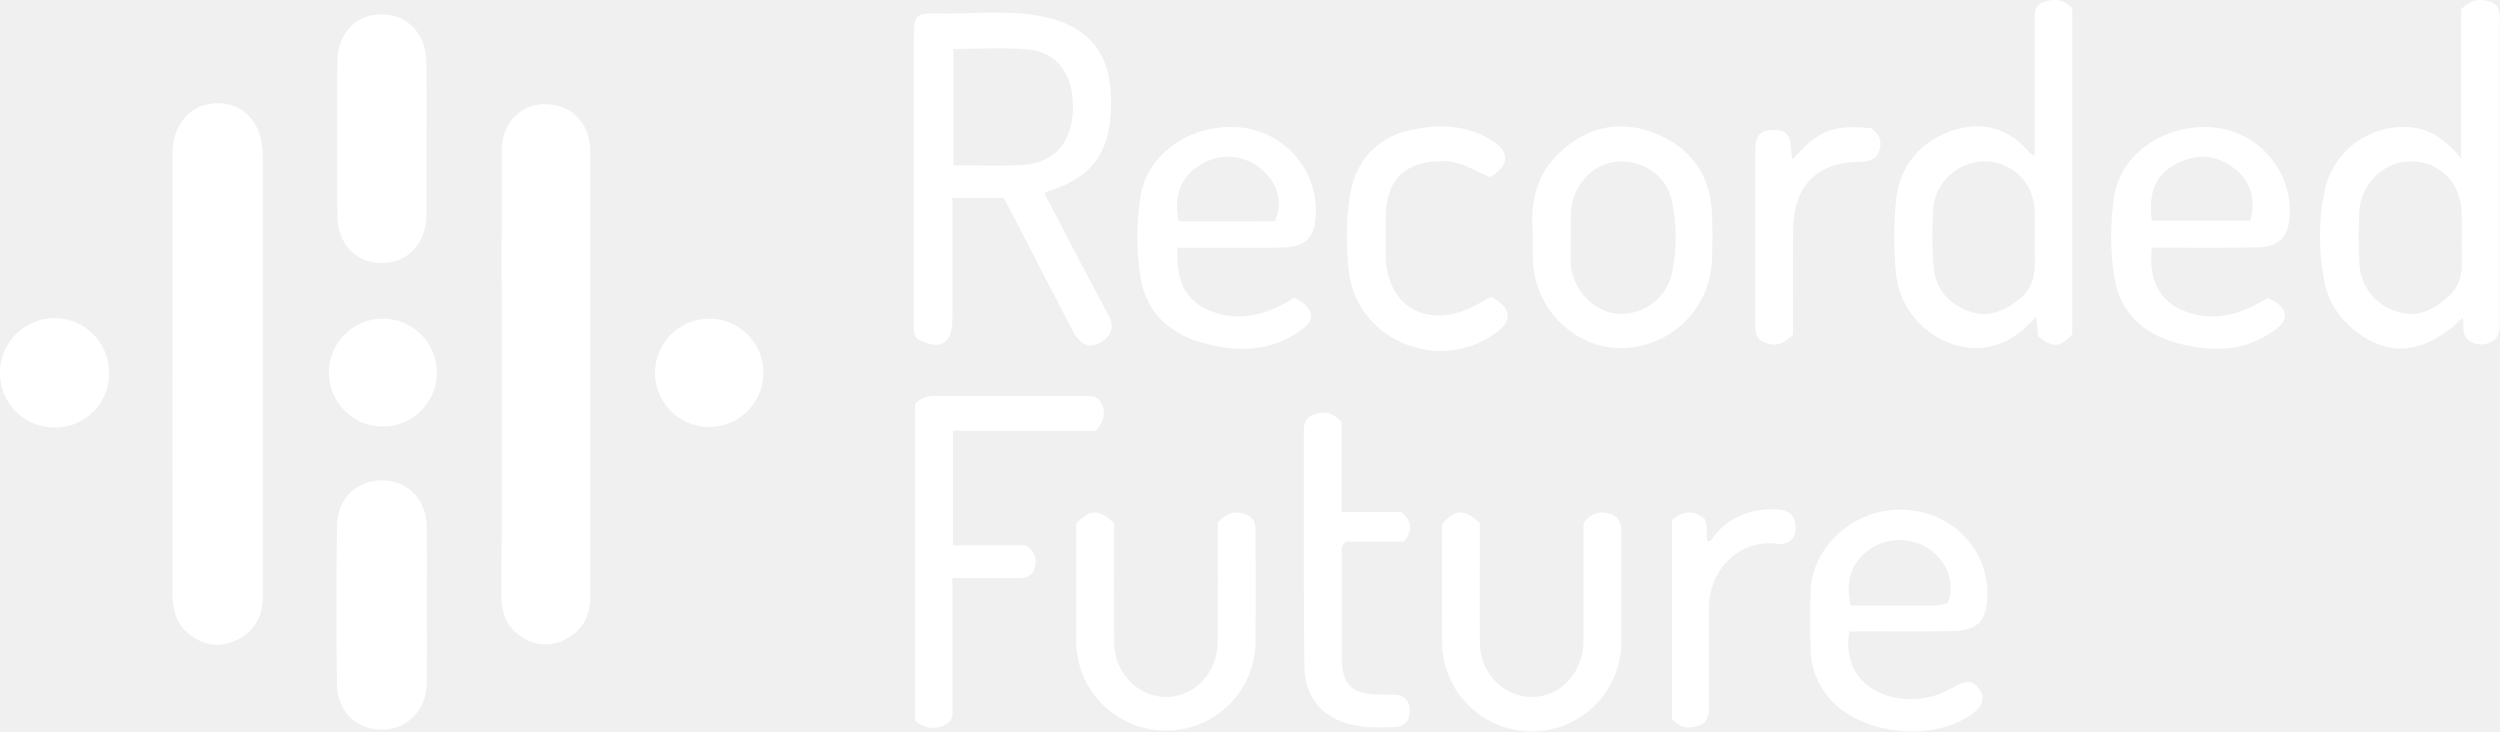
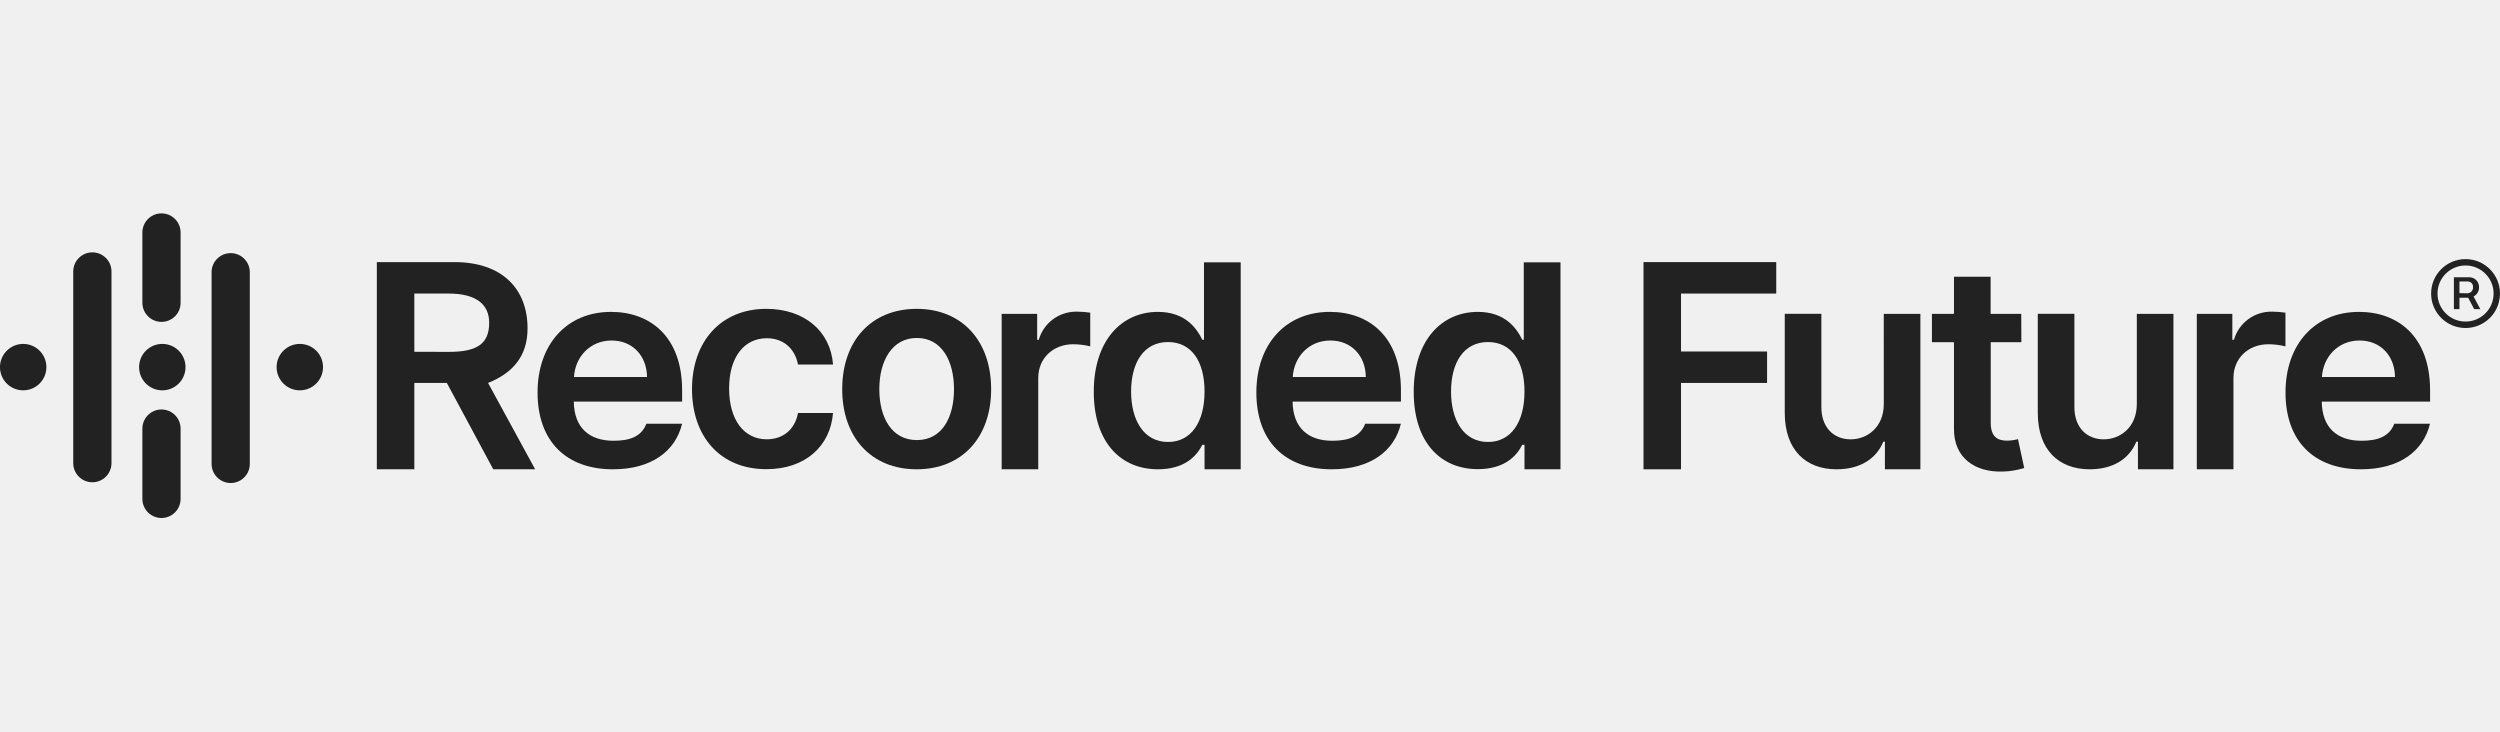
- <svg xmlns="http://www.w3.org/2000/svg" viewBox="0 0 793.1 232.02" width="793.1" height="232.02">
+ <svg xmlns="http://www.w3.org/2000/svg" viewBox="0 0 807.73 97.93" width="793.1" height="232.02">
  <defs>
-     <style>.cls-1{fill:#fff;}</style>
+     <style>.cls-1,.cls-2{fill:#222;}.cls-2{fill-rule:evenodd;}</style>
  </defs>
  <g id="Layer_2" data-name="Layer 2">
    <g id="Layer_1-2" data-name="Layer 1">
-       <path class="cls-1" d="M83.35,118.92q0,35.24,0,70.47c0,6.46-2.81,11.29-8.75,13.88-5.57,2.42-10.8,1.32-15.29-2.72-3.76-3.37-4.62-7.85-4.61-12.71q.07-54,0-108c0-10.33,0-20.66,0-31,.05-9.46,5.78-15.94,14.1-16.09,8.53-.15,14.51,6.45,14.52,16.14Q83.38,83.93,83.35,118.92Z" />
-       <path class="cls-1" d="M159.16,118.33c0-23.49-.07-47,0-70.48,0-10.23,8-16.64,17.52-14.36,6.41,1.54,10.55,7.1,10.57,14.5.05,16.83,0,33.66,0,50.49q0,45.49,0,91c0,5.82-2.34,10.31-7.51,13.13a13.26,13.26,0,0,1-14.22-.54c-4.79-3-6.48-7.64-6.46-13.23C159.21,165.32,159.16,141.83,159.16,118.33Z" />
-       <path class="cls-1" d="M290.82,107.39c-1.21-2-.91-3.91-.91-5.72q0-45,0-90c0-6.8.63-7.55,7.42-7.4,11,.24,22-1.2,32.91.88,14.48,2.77,21.57,11,22.16,24.78.74,17.35-5,26.14-19.91,30.71a5.88,5.88,0,0,0-1.12.8C338,74.17,344.68,87,351.49,99.68c1.91,3.55,1.66,6.32-1.75,8.59-3.84,2.55-6.89,1.52-9.53-3.5C334.34,93.58,328.6,82.32,322.8,71.1c-1.44-2.79-2.91-5.56-4.34-8.28H302.13c0,7.09,0,14,0,20.95,0,5.83,0,11.67,0,17.5C302.11,109.28,298.13,111.46,290.82,107.39Zm11.64-91.86v36.9c7.46,0,14.62.32,21.74-.08,10.12-.57,15.8-6.93,16.15-17.35.38-11.17-4.65-18.46-14.4-19.33C318.22,15,310.39,15.53,302.45,15.53Z" />
-       <path class="cls-1" d="M781.29,100.81c-10.6,10.24-20.88,12.49-30.63,6.57-6.81-4.13-11.72-10.07-13.24-18a73.24,73.24,0,0,1,0-28.76,25.54,25.54,0,0,1,27-20.26c6.57.45,11.45,3.94,16.36,10V3c3.25-3.46,6.38-3.48,9.48-2.37s2.74,4.17,2.74,6.81q0,47.46,0,94.92c0,2.85-.33,5.28-3.47,6.44a6.33,6.33,0,0,1-6.54-1C780.88,106.08,781.75,103.52,781.29,100.81Zm-.38-24.29a104.47,104.47,0,0,0-.06-10.47C779.93,56.86,773,50.84,764,51.2c-8.06.32-15.2,7.5-15.55,16a137.42,137.42,0,0,0,.05,16.46,16.56,16.56,0,0,0,11.34,15c6.49,2.42,11.81-.05,16.79-4.48C782.34,89.16,780.82,82.7,780.92,76.52Z" />
-       <path class="cls-1" d="M657.4,2.74V106.1c-4.21,4.24-6.08,4.34-10.87.51l-.54-6.19c-3.71,4.1-7.46,7.3-12.27,8.89-14.36,4.75-30.79-6.53-32.24-22.63a121.88,121.88,0,0,1,0-23c1.07-10.64,7.18-18.35,17.18-22s18.68-1.15,25.56,7.13c.16.19.49.24,1.27.59,0-14.18,0-28.09,0-42,0-2.67-.43-5.64,2.81-6.76C651.41-.39,654.56-.52,657.4,2.74ZM645.5,76.68c0-3.63.08-6.62,0-9.61-.28-8.85-6.79-15.55-15.33-15.87s-16.33,6.39-16.85,15a128.16,128.16,0,0,0,.07,18.44c.58,6.87,4.67,11.67,11.09,14.06,6.05,2.26,11.18.15,16.09-3.77C647.07,89.72,645.25,82.69,645.5,76.68Z" />
-       <path class="cls-1" d="M347.68,136.64H302.36V173h23c3.45,2.32,3.67,4.92,2.74,7.6s-3.38,2.8-5.82,2.78c-6.48,0-13,0-20.15,0,0,5.13,0,10,0,15,0,8.17,0,16.33,0,24.5,0,2.58.8,5.65-2.32,7.07a8.09,8.09,0,0,1-9.53-1.41V128.25c2.29-2.76,5-2.64,7.66-2.64q22.5,0,45,0c2.47,0,5.16-.47,6.53,2.42S350.38,133.51,347.68,136.64Z" />
-       <path class="cls-1" d="M135.39,192.24c0,8.15.07,16.31,0,24.46-.09,8.36-5.88,14.53-13.71,14.78-8.21.26-14.65-5.58-14.78-14.18-.24-16.8-.21-33.61,0-50.41.1-8.74,6.22-14.59,14.44-14.51s14,6.23,14.06,14.91C135.45,175.6,135.39,183.92,135.39,192.24Z" />
-       <path class="cls-1" d="M135.28,43.71c0,8.16,0,16.32,0,24.47-.06,9.07-5.89,15.26-14.24,15.23-8.16,0-13.93-6-14-14.92q-.19-24.47,0-48.94c.07-9.14,6.06-15.19,14.43-15,8,.17,13.74,6.38,13.8,15.19C135.32,27.72,135.28,35.71,135.28,43.71Z" />
-       <path class="cls-1" d="M586.68,200.31c-2.87,16.46,12.16,24.54,27,20.4,2.68-.75,5.15-2.27,7.66-3.56s4.83-1.09,6.5,1.44a4.74,4.74,0,0,1-.79,6.71,20.6,20.6,0,0,1-3.2,2.36c-11.53,7-30.64,5.38-40.8-3.51a24.3,24.3,0,0,1-8.67-18.39c-.13-6-.17-12,0-18,.39-14.53,13.95-26.55,29.27-26.07s27,12.18,26.83,27.06c-.1,8.1-2.94,11.25-11.11,11.45-9.49.23-19,.08-28.48.09ZM618,191.22c2.09-6.1.12-12.14-5-16.33a16.81,16.81,0,0,0-19.17-1.08c-6.31,4-8.59,10-6.7,18.3,8.91,0,17.88,0,26.85,0A21.16,21.16,0,0,0,618,191.22Z" />
-       <path class="cls-1" d="M682.64,78.56c-1.23,11.23,3.11,18.15,12.43,20.84,9.08,2.62,17-.28,24.3-4.88,5.77,2.4,7.17,6.26,3.32,9.37-9.69,7.83-20.89,8-32.22,4.89-10.39-2.85-17.81-9.49-19.67-20.37a84.3,84.3,0,0,1-.11-25.91c2-14,16.64-23.68,32.12-22A26.64,26.64,0,0,1,726.38,68c-.28,7.22-3.26,10.39-10.47,10.49C704.94,78.67,694,78.56,682.64,78.56ZM713.91,70c1.91-7.08-.18-13.11-5.66-17-5.68-4.06-11.8-4.26-17.89-1C683.77,55.4,681.5,61,682.65,70Z" />
-       <path class="cls-1" d="M486.3,74.85c-.88-10,.71-19.22,8.51-26.49,8.93-8.31,19.25-10.46,30.39-6s17.36,13.06,17.9,25.28c.22,5,.18,10,0,15a29,29,0,0,1-29.41,27.79c-14.94-.31-27.27-13.17-27.4-28.6C486.29,79.51,486.3,77.18,486.3,74.85Zm12-.11c0,2.83-.08,5.66,0,8.48.26,8,6.73,15.4,14.21,16.23A16.35,16.35,0,0,0,530.37,86.8a56,56,0,0,0,0-23.26c-1.78-8.16-9.81-13.22-18.1-12.19-7.36.91-13.61,8-13.89,15.92C498.26,69.75,498.33,72.25,498.34,74.74Z" />
-       <path class="cls-1" d="M373.55,78.6c-.72,11.8,3.52,18.21,12.86,20.87,9.12,2.6,17-.64,24.26-5,5.7,2.78,6.85,6.54,2.91,9.62-9.79,7.63-21,7.83-32.29,4.61-10.18-2.89-17.42-9.41-19.36-20.08a82.65,82.65,0,0,1-.2-25.9c2-14.28,16.89-24.1,32.44-22.22a26.61,26.61,0,0,1,23.25,27.83c-.31,6.92-3.27,10-10.23,10.19-5.66.17-11.33.07-17,.08Zm30.84-8.42c2.73-5.68,1.22-11.52-3.73-16.12a16.34,16.34,0,0,0-19.45-2c-6.59,3.82-9,9.92-7.28,18.15Z" />
-       <path class="cls-1" d="M502.35,165.88c2.52-3.14,5.3-4,8.71-2.78s3.31,4.09,3.3,7c0,11.17,0,22.33,0,33.5a28.44,28.44,0,0,1-56.88,0c-.06-12.49,0-25,0-37.29,4.17-4.92,7.1-5,12-.32,0,12.5-.13,25.32,0,38.13.16,11.43,10.82,19.49,21.15,16.27,6.83-2.13,11.66-8.95,11.71-16.88C502.41,191,502.35,178.54,502.35,165.88Z" />
-       <path class="cls-1" d="M386.33,165.75c2.84-3.11,5.64-3.87,9-2.53s3,4.37,3,7.18c0,11,.05,22,0,33a28.44,28.44,0,1,1-56.89-.11c0-12.49,0-25,0-37.24,4.54-4.61,7-4.66,12-.1,0,12.4-.07,25.2,0,38,.06,7.72,5.21,14.58,12.13,16.53,10.47,3,20.59-5.13,20.73-16.78C386.44,191,386.33,178.39,386.33,165.75Z" />
-       <path class="cls-1" d="M425.62,134c0,4.53,0,9.34,0,14.16,0,4.62,0,9.24,0,14.26h18.87c3.57,3,3.73,5.79.85,9.42H426.94c-1.77,1.59-1.29,3-1.29,4.26,0,10.65-.07,21.3,0,32,.05,9.31,2.9,12.09,12.31,12.27,1.5,0,3,0,4.49,0a4.59,4.59,0,0,1,4.77,4.75c.16,3-1.27,5.34-4.51,5.5-5.81.3-11.64.41-17.23-1.76-8.26-3.2-11.62-9.86-11.7-18-.25-24.79-.1-49.59-.15-74.38,0-2.48.95-4.19,3.26-5C420.18,130.27,423.07,130.86,425.62,134Z" />
-       <path class="cls-1" d="M473.13,94.16c6.39,3.5,6.78,7.48,1.66,11.29-18,13.4-44.45,2.6-46.88-19.39a90.13,90.13,0,0,1,.4-24.39c1.74-10.64,8.6-18.15,19.17-20.41,9.17-2,18.26-1.74,26.41,3.7,5.22,3.49,4.78,7.8-1.19,11.22-4.66-1.82-9-5-14.64-5.07-12.09-.12-18.3,5.61-18.44,17.7,0,4,0,8,0,12,0,15.83,12.43,23.59,26.91,16.83C468.76,96.58,470.91,95.33,473.13,94.16Z" />
-       <path class="cls-1" d="M568.81,106.16c-3,3.14-5.82,3.91-9.16,2.41-3.15-1.42-2.81-4.17-2.81-6.84,0-17.5,0-35,0-52.5,0-4.06-.15-7.92,5.51-8,4.61-.09,5.76,1.37,6,8a8.74,8.74,0,0,0,.38,1.39c3.27-3.8,6.57-7.23,11.14-9s9.15-1.22,13.61-1c3,2,3.71,4.58,2.58,7.52-1,2.74-3.52,3.11-6.2,3.18-13.73.35-20.81,7.56-21,21.62C568.67,84,568.81,95.13,568.81,106.16Z" />
-       <path class="cls-1" d="M530.43,228V165c3.59-3.07,7-3.29,10.34-.4,1.28,2.33.37,4.75.83,7,1.36.46,1.54-.86,2.08-1.5,5.16-6.25,11.82-8.82,19.83-8.5,3.8.15,6.11,1.68,6.14,5.58s-2.3,5.82-6.12,5.32c-11.33-1.5-21.83,7.91-21.37,21.37,0,1.33,0,2.66,0,4,0,8.49-.05,17,0,25.47,0,2.79,0,5.57-3,6.75S532.95,231.14,530.43,228Z" />
-       <path class="cls-1" d="M224.84,135.46a17.19,17.19,0,1,1,17.35-17A17.23,17.23,0,0,1,224.84,135.46Z" />
-       <path class="cls-1" d="M17.12,135.59A17.14,17.14,0,0,1,0,118a17.3,17.3,0,0,1,34.6.43A17,17,0,0,1,17.12,135.59Z" />
-       <path class="cls-1" d="M138.57,118.2a17.12,17.12,0,1,1-34.24,0,17.12,17.12,0,1,1,34.24,0Z" />
+       <path class="cls-1" d="M121.75,15.5h25.1c15.36,0,23.6,8.63,23.6,21.41,0,9.08-4.88,14.46-12.76,17.63l15.21,27.9H159.37l-15-27.9H133.87v27.9H121.75Zm23.3,29c9,0,13-2.52,13-9.42,0-5.8-4.05-9.42-13.1-9.42H133.87V44.47Z" />
+       <path class="cls-1" d="M223.58,56.55c0-15.33,9.28-25.95,24-25.95,12.25,0,20.75,7.15,21.57,18H257.83c-.91-4.84-4.41-8.5-10.1-8.5-7.29,0-12.16,6.08-12.16,16.21s4.77,16.44,12.16,16.44c5.2,0,9.09-3.1,10.1-8.49h11.31c-.85,10.65-8.89,18.14-21.51,18.14C232.63,82.44,223.58,71.75,223.58,56.55Z" />
+       <path class="cls-1" d="M272.11,56.55c0-15.56,9.35-25.95,24.06-25.95S320.23,41,320.23,56.55s-9.35,25.89-24.06,25.89S272.11,72.07,272.11,56.55Zm36.12,0c0-9.19-4-16.54-12-16.54s-12.13,7.35-12.13,16.54S288.1,73,296.24,73,308.23,65.7,308.23,56.52Z" />
+       <path class="cls-1" d="M323.63,32.23H335.1V40.6h.52A12.54,12.54,0,0,1,348,31.51a27.89,27.89,0,0,1,4.25.33V42.72a23,23,0,0,0-5.49-.68c-6.5,0-11.31,4.51-11.31,10.88V82.44H323.63Z" />
+       <path class="cls-1" d="M353.39,57.4c0-16.74,9.12-25.82,20.72-25.82,8.86,0,12.55,5.33,14.35,9H389v-25h11.86V82.44H389.18V74.53h-.72c-1.86,3.66-5.72,7.91-14.35,7.91C362.28,82.44,353.39,73.94,353.39,57.4Zm35.79-.07c0-9.74-4.19-16-11.8-16-7.88,0-11.93,6.71-11.93,16s4.12,16.28,11.93,16.28C384.93,73.61,389.18,67.07,389.18,57.33Z" />
+       <path class="cls-1" d="M456.76,57.4c0-16.74,9.11-25.82,20.72-25.82,8.86,0,12.55,5.33,14.35,9h.49v-25h11.86V82.44H492.55V74.53h-.72c-1.87,3.66-5.76,7.86-14.38,7.86C465.61,82.39,456.76,73.94,456.76,57.4Zm35.79-.07c0-9.74-4.19-16-11.8-16-7.88,0-11.93,6.71-11.93,16s4.11,16.28,11.93,16.28C488.3,73.61,492.55,67.07,492.55,57.33Z" />
+       <path class="cls-1" d="M531,15.5h42.89V25.66H543.12V44.38h27.81V54.54H543.12v27.9H531Z" />
+       <path class="cls-1" d="M608.63,32.23h11.83V82.44H609V73.51h-.52c-2.29,5.62-7.59,8.93-15.11,8.93-9.87,0-16.73-6.18-16.73-18.24v-32h11.83V62.37c0,6.37,3.79,10.39,9.48,10.39,5.23,0,10.69-3.79,10.69-11.44Z" />
+       <path class="cls-1" d="M653.09,41.38h-9.9v26c0,4.77,2.38,5.81,5.36,5.81A15,15,0,0,0,652,72.7L654,82a24,24,0,0,1-7,1.17c-8.89.26-15.75-4.38-15.69-13.82V41.38h-7.12V32.23h7.12v-12h11.84v12h9.9Z" />
+       <path class="cls-1" d="M690.39,32.23h11.83V82.44H690.75V73.51h-.52c-2.29,5.62-7.58,8.93-15.1,8.93-9.87,0-16.74-6.18-16.74-18.24v-32h11.83V62.37c0,6.37,3.8,10.39,9.48,10.39,5.23,0,10.69-3.79,10.69-11.44Z" />
+       <path class="cls-1" d="M709.77,32.23h11.48V40.6h.52a12.54,12.54,0,0,1,12.39-9.09,27.89,27.89,0,0,1,4.25.33V42.72a23.07,23.07,0,0,0-5.49-.68c-6.51,0-11.31,4.51-11.31,10.88V82.44H709.77Z" />
+       <path class="cls-1" d="M785.47,25.65A11.13,11.13,0,1,1,796.6,36.79,11.13,11.13,0,0,1,785.47,25.65Zm20.19,0a9.06,9.06,0,1,0-9.06,9.06A9.05,9.05,0,0,0,805.66,25.65Zm-12.83-5.26h4.93a3.15,3.15,0,0,1,3.2,3.22,3.29,3.29,0,0,1-1.77,3l2.19,4.08h-2L797.45,27h-2.82v3.69h-1.8Zm4.35,5.18a1.83,1.83,0,0,0,1.83-2,1.68,1.68,0,0,0-1.79-1.81h-2.59v3.77Z" />
+       <path class="cls-1" d="M738.43,57.63c0-15.5,9.39-26.05,23.77-26.05,12.35,0,22.94,7.74,22.94,25.36v3.63h-35c.1,8.6,5.16,12.65,12.81,12.65,5.1,0,9-1.24,10.62-5.49h11.54c-2.09,8.72-9.73,14.71-22.32,14.71C747.68,82.44,738.43,73.38,738.43,57.63Zm35.37-5c-.06-6.83-4.64-11.8-11.44-11.8-7.06,0-11.8,5.4-12.16,11.8Z" />
+       <path class="cls-1" d="M405.92,57.63c0-15.5,9.38-26.05,23.76-26.05,12.36,0,22.95,7.74,22.95,25.36v3.63h-35c.1,8.6,5.17,12.65,12.81,12.65,5.1,0,9-1.24,10.63-5.49h11.54c-2.1,8.72-9.73,14.71-22.33,14.71C415.17,82.44,405.92,73.38,405.92,57.63Zm35.36-5c-.06-6.83-4.64-11.8-11.44-11.8-7.06,0-11.8,5.4-12.16,11.8Z" />
+       <path class="cls-1" d="M173.68,57.63c0-15.5,9.38-26.05,23.76-26.05,12.36,0,22.95,7.74,22.95,25.36v3.63h-35c.1,8.6,5.17,12.65,12.82,12.65,5.1,0,9-1.24,10.62-5.49h11.54c-2.09,8.72-9.73,14.71-22.33,14.71C182.93,82.44,173.68,73.38,173.68,57.63Zm35.37-5c-.07-6.83-4.65-11.8-11.44-11.8-7.06,0-11.8,5.4-12.16,11.8Z" />
+       <path class="cls-2" d="M52.45,41.93a7.5,7.5,0,1,0,7.49,7.5h0A7.49,7.49,0,0,0,52.45,41.93Z" />
+       <path class="cls-2" d="M96.88,41.93a7.5,7.5,0,1,0,7.49,7.5h0A7.49,7.49,0,0,0,96.88,41.93Z" />
+       <path class="cls-2" d="M7.49,41.93a7.5,7.5,0,1,0,7.5,7.5h0A7.5,7.5,0,0,0,7.49,41.93Z" />
+       <path class="cls-2" d="M46,91.62h0V69.54h0a6.18,6.18,0,1,1,12.35,0h0V91.62h0v.13a6.18,6.18,0,1,1-12.35,0Z" />
+       <path class="cls-2" d="M68.36,80.32h0V18.53h0a6.18,6.18,0,0,1,12.35,0h0V80.32h0v.13a6.18,6.18,0,1,1-12.35,0Z" />
+       <path class="cls-2" d="M23.66,80.32h0V18.53a6.18,6.18,0,0,1,12.36,0V80.32h0v.13a6.18,6.18,0,0,1-12.36,0Z" />
+       <path class="cls-2" d="M46,28.26h0V6.18h0a6.18,6.18,0,1,1,12.35,0h0V28.26h0v.13a6.18,6.18,0,1,1-12.35,0Z" />
    </g>
  </g>
</svg>
